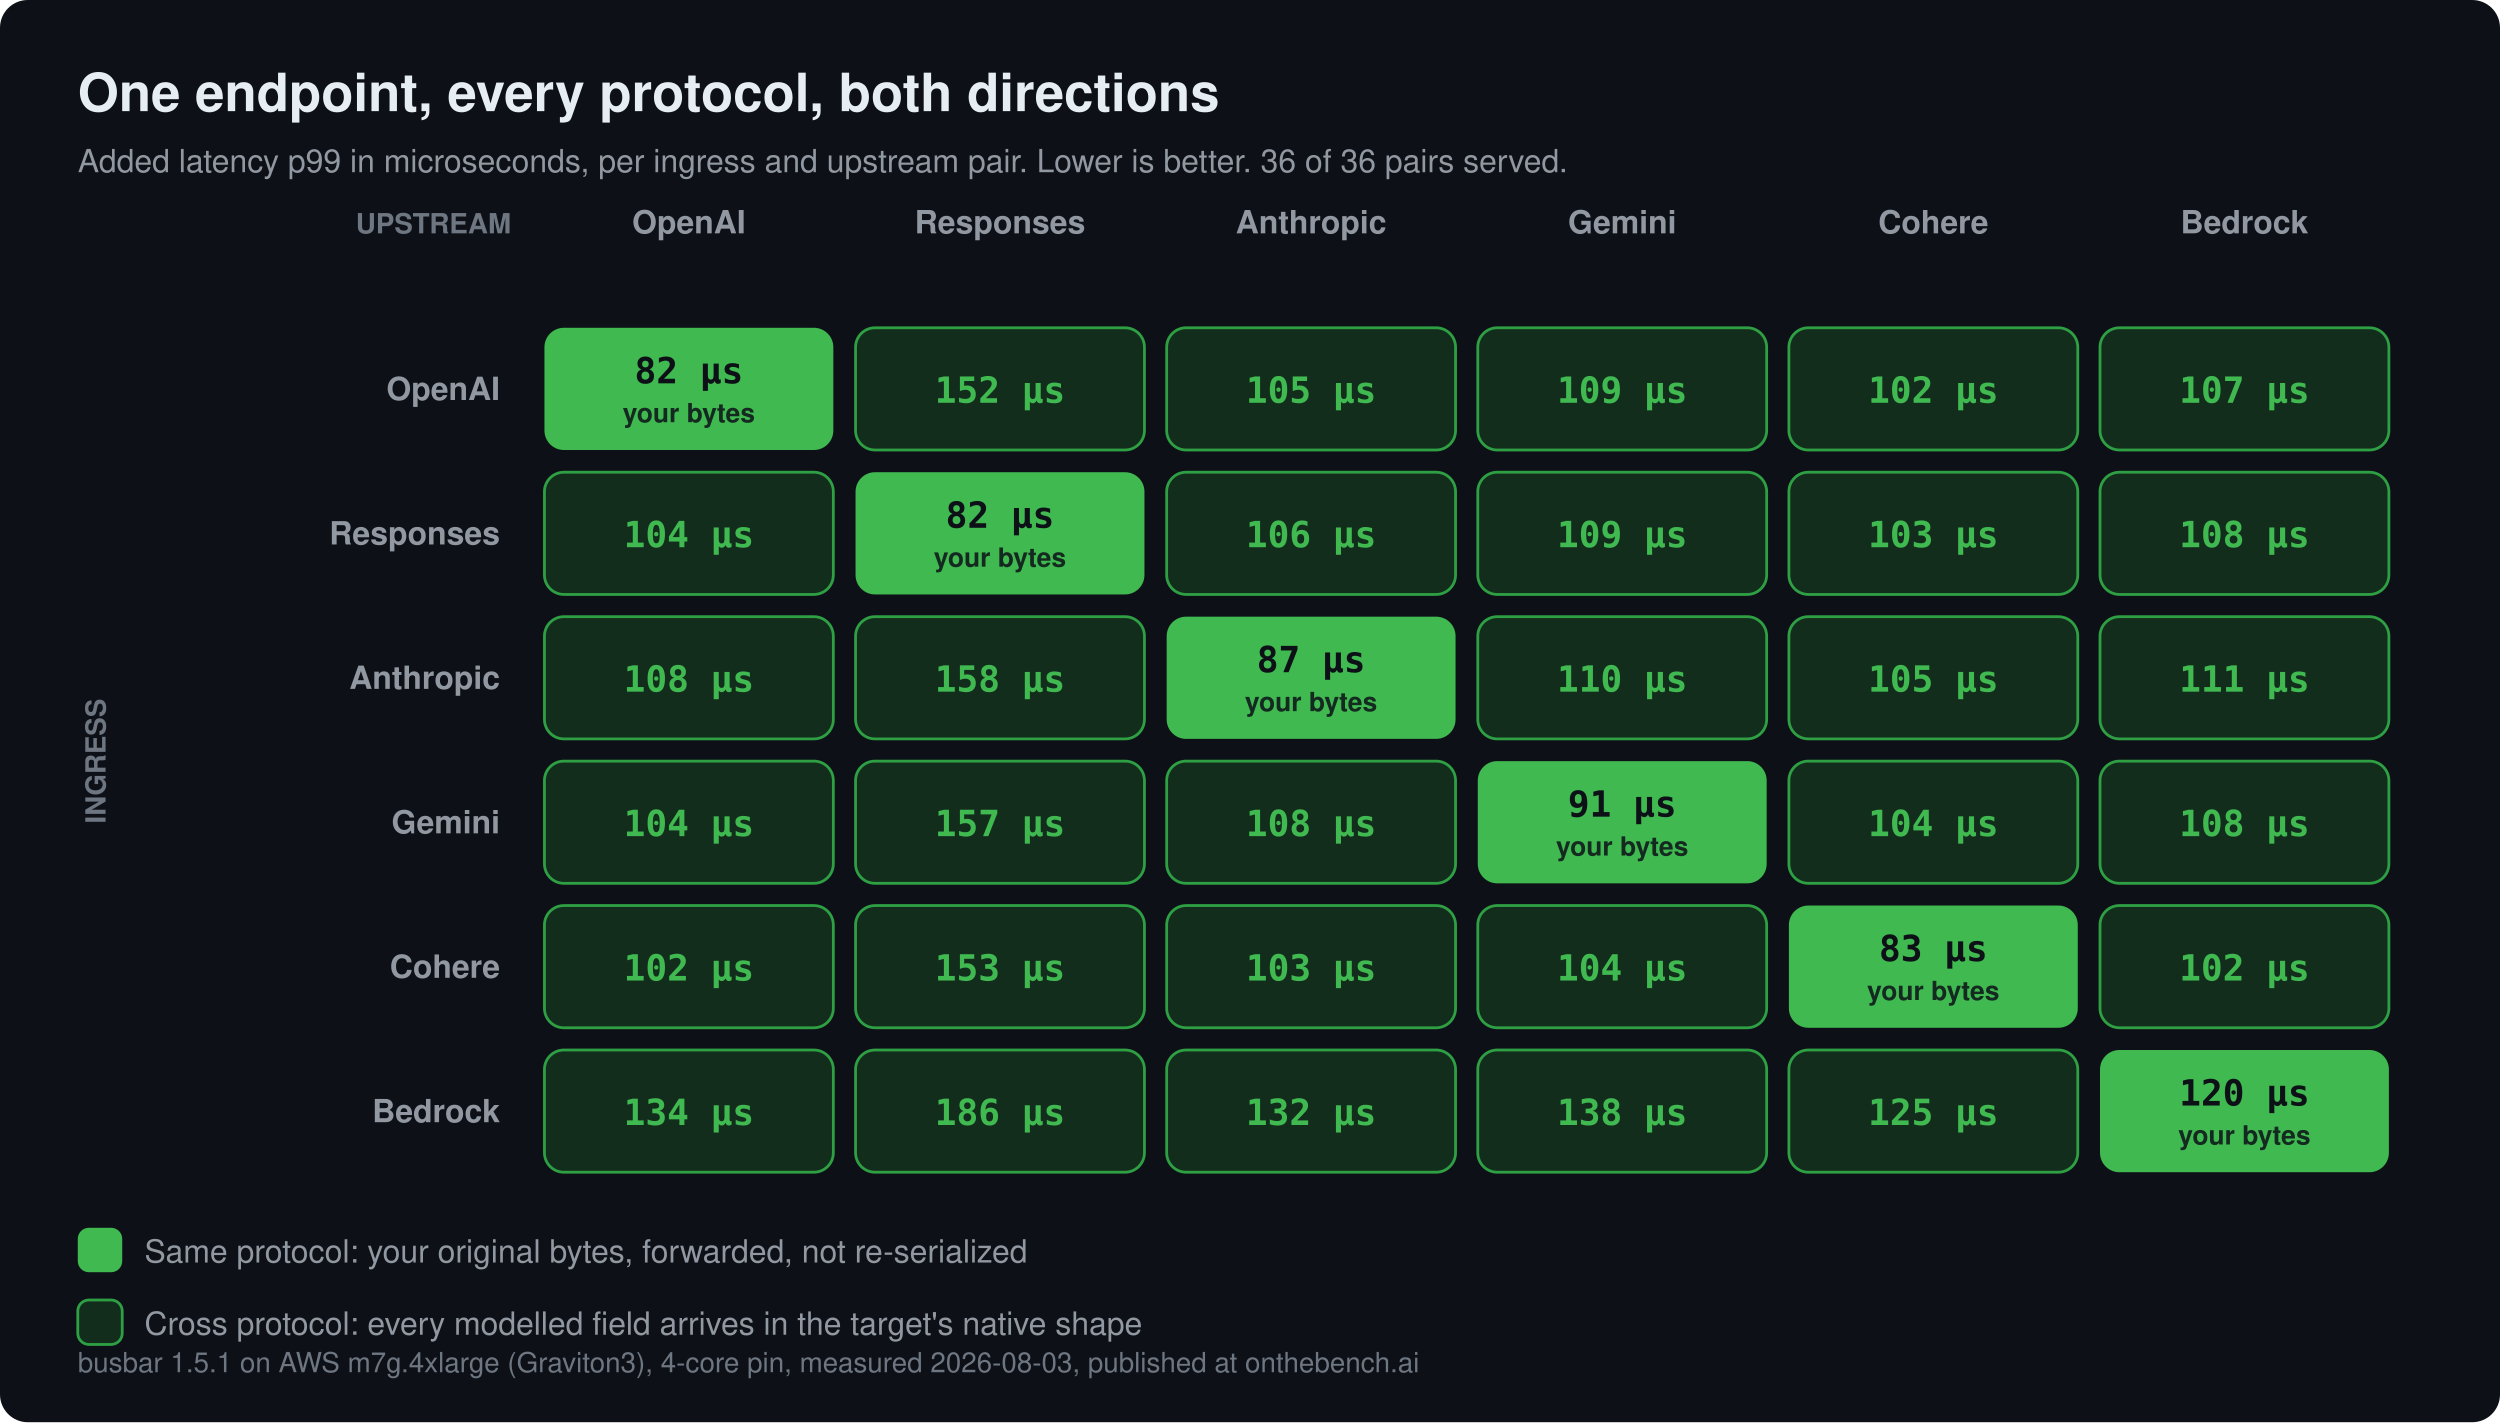
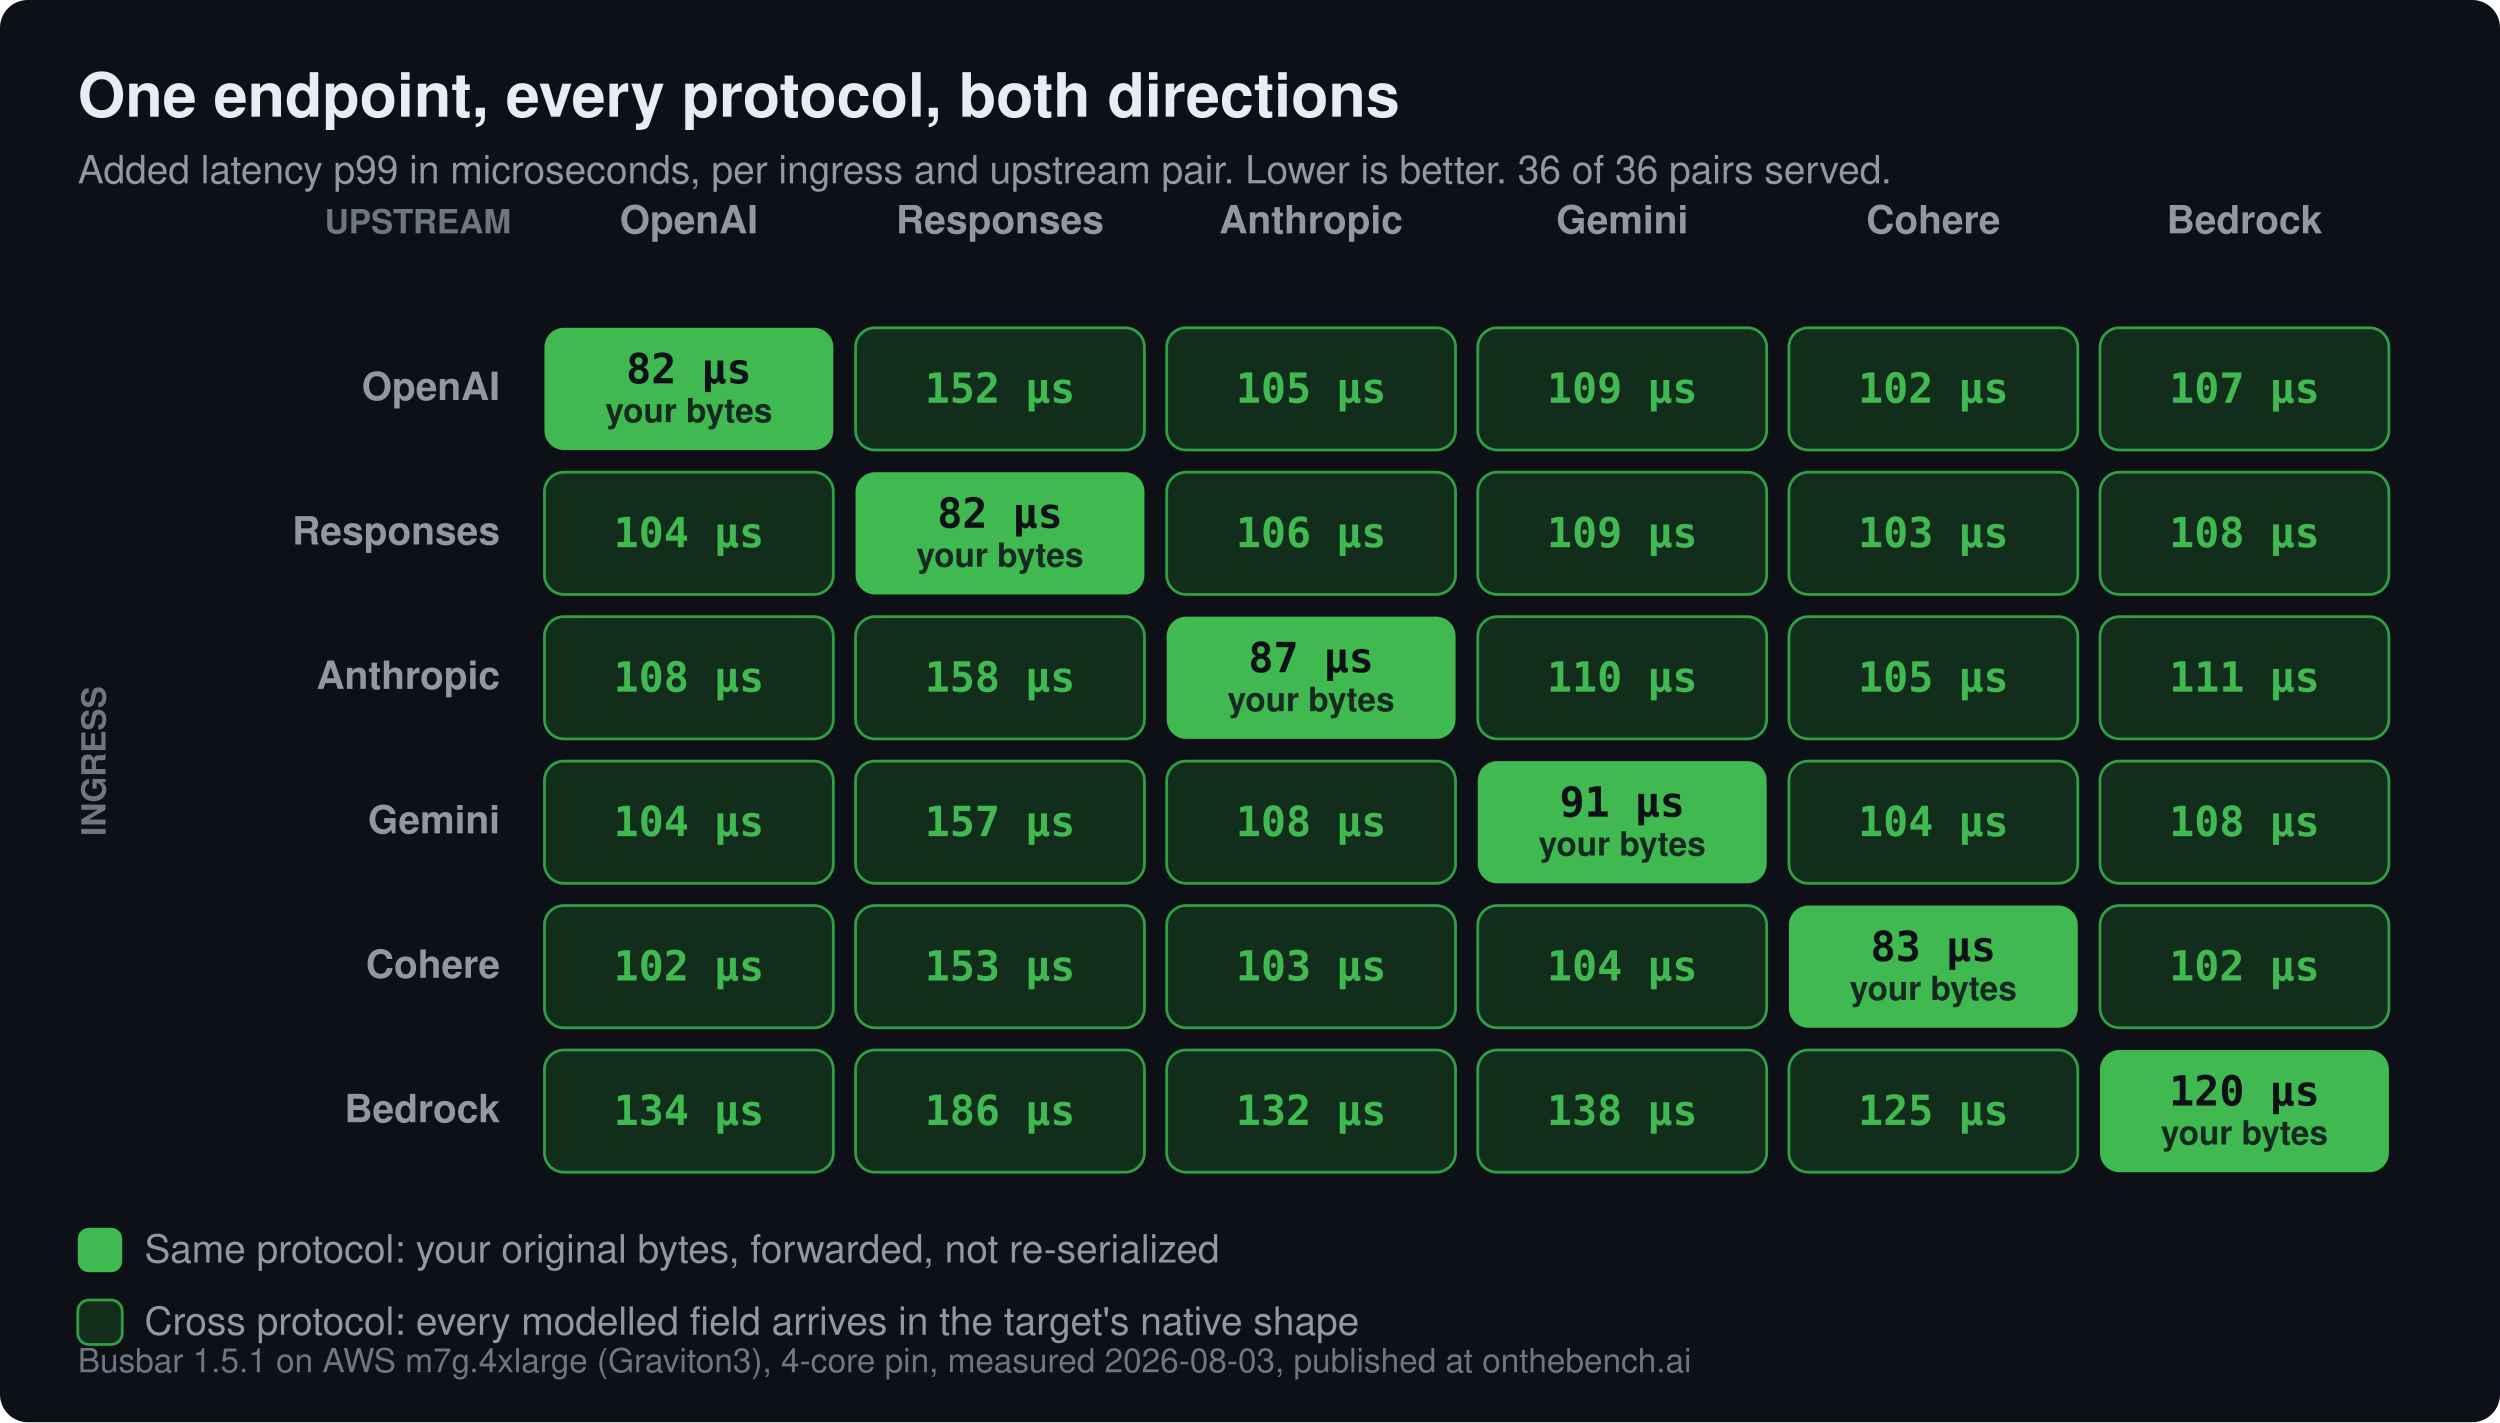
<svg xmlns="http://www.w3.org/2000/svg" width="900" height="512" viewBox="0 0 900 512" role="img" aria-label="One endpoint, every protocol, both directions">
  <rect width="900" height="512" rx="10" fill="#0d1117" />
-   <text x="28.0" y="40.0" font-family="ui-sans-serif,-apple-system,BlinkMacSystemFont,'Segoe UI',Helvetica,Arial,sans-serif" font-size="19" font-weight="650" fill="#e6edf3" text-anchor="start">One endpoint, every protocol, both directions</text>
-   <text x="28.0" y="62.0" font-family="ui-sans-serif,-apple-system,BlinkMacSystemFont,'Segoe UI',Helvetica,Arial,sans-serif" font-size="11.5" font-weight="400" fill="#9198a1" text-anchor="start">Added latency p99 in microseconds, per ingress and upstream pair. Lower is better. 36 of 36 pairs served.</text>
-   <text x="184.0" y="84.0" font-family="ui-sans-serif,-apple-system,BlinkMacSystemFont,'Segoe UI',Helvetica,Arial,sans-serif" font-size="10" font-weight="700" fill="#6e7681" text-anchor="end">UPSTREAM</text>
-   <text x="248.0" y="84.0" font-family="ui-sans-serif,-apple-system,BlinkMacSystemFont,'Segoe UI',Helvetica,Arial,sans-serif" font-size="11.5" font-weight="600" fill="#9198a1" text-anchor="middle">OpenAI</text>
-   <text x="360.0" y="84.0" font-family="ui-sans-serif,-apple-system,BlinkMacSystemFont,'Segoe UI',Helvetica,Arial,sans-serif" font-size="11.5" font-weight="600" fill="#9198a1" text-anchor="middle">Responses</text>
-   <text x="472.0" y="84.0" font-family="ui-sans-serif,-apple-system,BlinkMacSystemFont,'Segoe UI',Helvetica,Arial,sans-serif" font-size="11.5" font-weight="600" fill="#9198a1" text-anchor="middle">Anthropic</text>
-   <text x="584.0" y="84.0" font-family="ui-sans-serif,-apple-system,BlinkMacSystemFont,'Segoe UI',Helvetica,Arial,sans-serif" font-size="11.5" font-weight="600" fill="#9198a1" text-anchor="middle">Gemini</text>
-   <text x="696.0" y="84.0" font-family="ui-sans-serif,-apple-system,BlinkMacSystemFont,'Segoe UI',Helvetica,Arial,sans-serif" font-size="11.5" font-weight="600" fill="#9198a1" text-anchor="middle">Cohere</text>
-   <text x="808.0" y="84.0" font-family="ui-sans-serif,-apple-system,BlinkMacSystemFont,'Segoe UI',Helvetica,Arial,sans-serif" font-size="11.5" font-weight="600" fill="#9198a1" text-anchor="middle">Bedrock</text>
+   <text x="28.0" y="42.0" font-family="ui-sans-serif,-apple-system,BlinkMacSystemFont,'Segoe UI',Helvetica,Arial,sans-serif" font-size="22" font-weight="650" fill="#e6edf3" text-anchor="start">One endpoint, every protocol, both directions</text>
+   <text x="28.0" y="66.0" font-family="ui-sans-serif,-apple-system,BlinkMacSystemFont,'Segoe UI',Helvetica,Arial,sans-serif" font-size="14" font-weight="400" fill="#9198a1" text-anchor="start">Added latency p99 in microseconds, per ingress and upstream pair. Lower is better. 36 of 36 pairs served.</text>
+   <text x="184.0" y="84.0" font-family="ui-sans-serif,-apple-system,BlinkMacSystemFont,'Segoe UI',Helvetica,Arial,sans-serif" font-size="12" font-weight="700" fill="#6e7681" text-anchor="end">UPSTREAM</text>
+   <text x="248.0" y="84.0" font-family="ui-sans-serif,-apple-system,BlinkMacSystemFont,'Segoe UI',Helvetica,Arial,sans-serif" font-size="14" font-weight="600" fill="#9198a1" text-anchor="middle">OpenAI</text>
+   <text x="360.0" y="84.0" font-family="ui-sans-serif,-apple-system,BlinkMacSystemFont,'Segoe UI',Helvetica,Arial,sans-serif" font-size="14" font-weight="600" fill="#9198a1" text-anchor="middle">Responses</text>
+   <text x="472.0" y="84.0" font-family="ui-sans-serif,-apple-system,BlinkMacSystemFont,'Segoe UI',Helvetica,Arial,sans-serif" font-size="14" font-weight="600" fill="#9198a1" text-anchor="middle">Anthropic</text>
+   <text x="584.0" y="84.0" font-family="ui-sans-serif,-apple-system,BlinkMacSystemFont,'Segoe UI',Helvetica,Arial,sans-serif" font-size="14" font-weight="600" fill="#9198a1" text-anchor="middle">Gemini</text>
+   <text x="696.0" y="84.0" font-family="ui-sans-serif,-apple-system,BlinkMacSystemFont,'Segoe UI',Helvetica,Arial,sans-serif" font-size="14" font-weight="600" fill="#9198a1" text-anchor="middle">Cohere</text>
+   <text x="808.0" y="84.0" font-family="ui-sans-serif,-apple-system,BlinkMacSystemFont,'Segoe UI',Helvetica,Arial,sans-serif" font-size="14" font-weight="600" fill="#9198a1" text-anchor="middle">Bedrock</text>
  <g transform="translate(38,274) rotate(-90)">
-     <text x="0.0" y="0.0" font-family="ui-sans-serif,-apple-system,BlinkMacSystemFont,'Segoe UI',Helvetica,Arial,sans-serif" font-size="10" font-weight="700" fill="#6e7681" text-anchor="middle">INGRESS</text>
+     <text x="0.0" y="0.0" font-family="ui-sans-serif,-apple-system,BlinkMacSystemFont,'Segoe UI',Helvetica,Arial,sans-serif" font-size="12" font-weight="700" fill="#6e7681" text-anchor="middle">INGRESS</text>
  </g>
-   <text x="180.0" y="144.0" font-family="ui-sans-serif,-apple-system,BlinkMacSystemFont,'Segoe UI',Helvetica,Arial,sans-serif" font-size="11.5" font-weight="600" fill="#9198a1" text-anchor="end">OpenAI</text>
+   <text x="180.0" y="144.0" font-family="ui-sans-serif,-apple-system,BlinkMacSystemFont,'Segoe UI',Helvetica,Arial,sans-serif" font-size="14" font-weight="600" fill="#9198a1" text-anchor="end">OpenAI</text>
  <rect x="196.0" y="118.0" width="104.0" height="44.0" rx="7" fill="#3fb950" />
-   <text x="248.0" y="138.0" font-family="ui-monospace,SFMono-Regular,'SF Mono',Menlo,Consolas,monospace" font-size="13" font-weight="700" fill="#0d1117" text-anchor="middle">82 µs</text>
-   <text x="248.0" y="152.0" font-family="ui-sans-serif,-apple-system,BlinkMacSystemFont,'Segoe UI',Helvetica,Arial,sans-serif" font-size="9.5" font-weight="600" fill="#0d1117" text-anchor="middle" opacity="0.85">your bytes</text>
+   <text x="248.0" y="138.0" font-family="ui-monospace,SFMono-Regular,'SF Mono',Menlo,Consolas,monospace" font-size="15" font-weight="700" fill="#0d1117" text-anchor="middle">82 µs</text>
+   <text x="248.0" y="152.0" font-family="ui-sans-serif,-apple-system,BlinkMacSystemFont,'Segoe UI',Helvetica,Arial,sans-serif" font-size="12" font-weight="600" fill="#0d1117" text-anchor="middle" opacity="0.85">your bytes</text>
  <rect x="308.0" y="118.0" width="104.0" height="44.0" rx="7" fill="#132d1d" stroke="#2ea043" stroke-width="1" />
-   <text x="360.0" y="145.0" font-family="ui-monospace,SFMono-Regular,'SF Mono',Menlo,Consolas,monospace" font-size="13" font-weight="600" fill="#3fb950" text-anchor="middle">152 µs</text>
+   <text x="360.0" y="145.0" font-family="ui-monospace,SFMono-Regular,'SF Mono',Menlo,Consolas,monospace" font-size="15" font-weight="600" fill="#3fb950" text-anchor="middle">152 µs</text>
  <rect x="420.0" y="118.0" width="104.0" height="44.0" rx="7" fill="#132d1d" stroke="#2ea043" stroke-width="1" />
-   <text x="472.0" y="145.0" font-family="ui-monospace,SFMono-Regular,'SF Mono',Menlo,Consolas,monospace" font-size="13" font-weight="600" fill="#3fb950" text-anchor="middle">105 µs</text>
+   <text x="472.0" y="145.0" font-family="ui-monospace,SFMono-Regular,'SF Mono',Menlo,Consolas,monospace" font-size="15" font-weight="600" fill="#3fb950" text-anchor="middle">105 µs</text>
  <rect x="532.0" y="118.0" width="104.0" height="44.0" rx="7" fill="#132d1d" stroke="#2ea043" stroke-width="1" />
-   <text x="584.0" y="145.0" font-family="ui-monospace,SFMono-Regular,'SF Mono',Menlo,Consolas,monospace" font-size="13" font-weight="600" fill="#3fb950" text-anchor="middle">109 µs</text>
+   <text x="584.0" y="145.0" font-family="ui-monospace,SFMono-Regular,'SF Mono',Menlo,Consolas,monospace" font-size="15" font-weight="600" fill="#3fb950" text-anchor="middle">109 µs</text>
  <rect x="644.0" y="118.0" width="104.0" height="44.0" rx="7" fill="#132d1d" stroke="#2ea043" stroke-width="1" />
-   <text x="696.0" y="145.0" font-family="ui-monospace,SFMono-Regular,'SF Mono',Menlo,Consolas,monospace" font-size="13" font-weight="600" fill="#3fb950" text-anchor="middle">102 µs</text>
+   <text x="696.0" y="145.0" font-family="ui-monospace,SFMono-Regular,'SF Mono',Menlo,Consolas,monospace" font-size="15" font-weight="600" fill="#3fb950" text-anchor="middle">102 µs</text>
  <rect x="756.0" y="118.0" width="104.0" height="44.0" rx="7" fill="#132d1d" stroke="#2ea043" stroke-width="1" />
-   <text x="808.0" y="145.0" font-family="ui-monospace,SFMono-Regular,'SF Mono',Menlo,Consolas,monospace" font-size="13" font-weight="600" fill="#3fb950" text-anchor="middle">107 µs</text>
-   <text x="180.0" y="196.0" font-family="ui-sans-serif,-apple-system,BlinkMacSystemFont,'Segoe UI',Helvetica,Arial,sans-serif" font-size="11.5" font-weight="600" fill="#9198a1" text-anchor="end">Responses</text>
+   <text x="808.0" y="145.0" font-family="ui-monospace,SFMono-Regular,'SF Mono',Menlo,Consolas,monospace" font-size="15" font-weight="600" fill="#3fb950" text-anchor="middle">107 µs</text>
+   <text x="180.0" y="196.0" font-family="ui-sans-serif,-apple-system,BlinkMacSystemFont,'Segoe UI',Helvetica,Arial,sans-serif" font-size="14" font-weight="600" fill="#9198a1" text-anchor="end">Responses</text>
  <rect x="196.0" y="170.0" width="104.0" height="44.0" rx="7" fill="#132d1d" stroke="#2ea043" stroke-width="1" />
-   <text x="248.0" y="197.0" font-family="ui-monospace,SFMono-Regular,'SF Mono',Menlo,Consolas,monospace" font-size="13" font-weight="600" fill="#3fb950" text-anchor="middle">104 µs</text>
+   <text x="248.0" y="197.0" font-family="ui-monospace,SFMono-Regular,'SF Mono',Menlo,Consolas,monospace" font-size="15" font-weight="600" fill="#3fb950" text-anchor="middle">104 µs</text>
  <rect x="308.0" y="170.0" width="104.0" height="44.0" rx="7" fill="#3fb950" />
-   <text x="360.0" y="190.0" font-family="ui-monospace,SFMono-Regular,'SF Mono',Menlo,Consolas,monospace" font-size="13" font-weight="700" fill="#0d1117" text-anchor="middle">82 µs</text>
-   <text x="360.0" y="204.0" font-family="ui-sans-serif,-apple-system,BlinkMacSystemFont,'Segoe UI',Helvetica,Arial,sans-serif" font-size="9.5" font-weight="600" fill="#0d1117" text-anchor="middle" opacity="0.85">your bytes</text>
+   <text x="360.0" y="190.0" font-family="ui-monospace,SFMono-Regular,'SF Mono',Menlo,Consolas,monospace" font-size="15" font-weight="700" fill="#0d1117" text-anchor="middle">82 µs</text>
+   <text x="360.0" y="204.0" font-family="ui-sans-serif,-apple-system,BlinkMacSystemFont,'Segoe UI',Helvetica,Arial,sans-serif" font-size="12" font-weight="600" fill="#0d1117" text-anchor="middle" opacity="0.85">your bytes</text>
  <rect x="420.0" y="170.0" width="104.0" height="44.0" rx="7" fill="#132d1d" stroke="#2ea043" stroke-width="1" />
-   <text x="472.0" y="197.0" font-family="ui-monospace,SFMono-Regular,'SF Mono',Menlo,Consolas,monospace" font-size="13" font-weight="600" fill="#3fb950" text-anchor="middle">106 µs</text>
+   <text x="472.0" y="197.0" font-family="ui-monospace,SFMono-Regular,'SF Mono',Menlo,Consolas,monospace" font-size="15" font-weight="600" fill="#3fb950" text-anchor="middle">106 µs</text>
  <rect x="532.0" y="170.0" width="104.0" height="44.0" rx="7" fill="#132d1d" stroke="#2ea043" stroke-width="1" />
-   <text x="584.0" y="197.0" font-family="ui-monospace,SFMono-Regular,'SF Mono',Menlo,Consolas,monospace" font-size="13" font-weight="600" fill="#3fb950" text-anchor="middle">109 µs</text>
+   <text x="584.0" y="197.0" font-family="ui-monospace,SFMono-Regular,'SF Mono',Menlo,Consolas,monospace" font-size="15" font-weight="600" fill="#3fb950" text-anchor="middle">109 µs</text>
  <rect x="644.0" y="170.0" width="104.0" height="44.0" rx="7" fill="#132d1d" stroke="#2ea043" stroke-width="1" />
-   <text x="696.0" y="197.0" font-family="ui-monospace,SFMono-Regular,'SF Mono',Menlo,Consolas,monospace" font-size="13" font-weight="600" fill="#3fb950" text-anchor="middle">103 µs</text>
+   <text x="696.0" y="197.0" font-family="ui-monospace,SFMono-Regular,'SF Mono',Menlo,Consolas,monospace" font-size="15" font-weight="600" fill="#3fb950" text-anchor="middle">103 µs</text>
  <rect x="756.0" y="170.0" width="104.0" height="44.0" rx="7" fill="#132d1d" stroke="#2ea043" stroke-width="1" />
-   <text x="808.0" y="197.0" font-family="ui-monospace,SFMono-Regular,'SF Mono',Menlo,Consolas,monospace" font-size="13" font-weight="600" fill="#3fb950" text-anchor="middle">108 µs</text>
-   <text x="180.0" y="248.0" font-family="ui-sans-serif,-apple-system,BlinkMacSystemFont,'Segoe UI',Helvetica,Arial,sans-serif" font-size="11.5" font-weight="600" fill="#9198a1" text-anchor="end">Anthropic</text>
+   <text x="808.0" y="197.0" font-family="ui-monospace,SFMono-Regular,'SF Mono',Menlo,Consolas,monospace" font-size="15" font-weight="600" fill="#3fb950" text-anchor="middle">108 µs</text>
+   <text x="180.0" y="248.0" font-family="ui-sans-serif,-apple-system,BlinkMacSystemFont,'Segoe UI',Helvetica,Arial,sans-serif" font-size="14" font-weight="600" fill="#9198a1" text-anchor="end">Anthropic</text>
  <rect x="196.0" y="222.0" width="104.0" height="44.0" rx="7" fill="#132d1d" stroke="#2ea043" stroke-width="1" />
-   <text x="248.0" y="249.0" font-family="ui-monospace,SFMono-Regular,'SF Mono',Menlo,Consolas,monospace" font-size="13" font-weight="600" fill="#3fb950" text-anchor="middle">108 µs</text>
+   <text x="248.0" y="249.0" font-family="ui-monospace,SFMono-Regular,'SF Mono',Menlo,Consolas,monospace" font-size="15" font-weight="600" fill="#3fb950" text-anchor="middle">108 µs</text>
  <rect x="308.0" y="222.0" width="104.0" height="44.0" rx="7" fill="#132d1d" stroke="#2ea043" stroke-width="1" />
-   <text x="360.0" y="249.0" font-family="ui-monospace,SFMono-Regular,'SF Mono',Menlo,Consolas,monospace" font-size="13" font-weight="600" fill="#3fb950" text-anchor="middle">158 µs</text>
+   <text x="360.0" y="249.0" font-family="ui-monospace,SFMono-Regular,'SF Mono',Menlo,Consolas,monospace" font-size="15" font-weight="600" fill="#3fb950" text-anchor="middle">158 µs</text>
  <rect x="420.0" y="222.0" width="104.0" height="44.0" rx="7" fill="#3fb950" />
-   <text x="472.0" y="242.0" font-family="ui-monospace,SFMono-Regular,'SF Mono',Menlo,Consolas,monospace" font-size="13" font-weight="700" fill="#0d1117" text-anchor="middle">87 µs</text>
-   <text x="472.0" y="256.0" font-family="ui-sans-serif,-apple-system,BlinkMacSystemFont,'Segoe UI',Helvetica,Arial,sans-serif" font-size="9.5" font-weight="600" fill="#0d1117" text-anchor="middle" opacity="0.85">your bytes</text>
+   <text x="472.0" y="242.0" font-family="ui-monospace,SFMono-Regular,'SF Mono',Menlo,Consolas,monospace" font-size="15" font-weight="700" fill="#0d1117" text-anchor="middle">87 µs</text>
+   <text x="472.0" y="256.0" font-family="ui-sans-serif,-apple-system,BlinkMacSystemFont,'Segoe UI',Helvetica,Arial,sans-serif" font-size="12" font-weight="600" fill="#0d1117" text-anchor="middle" opacity="0.85">your bytes</text>
  <rect x="532.0" y="222.0" width="104.0" height="44.0" rx="7" fill="#132d1d" stroke="#2ea043" stroke-width="1" />
-   <text x="584.0" y="249.0" font-family="ui-monospace,SFMono-Regular,'SF Mono',Menlo,Consolas,monospace" font-size="13" font-weight="600" fill="#3fb950" text-anchor="middle">110 µs</text>
+   <text x="584.0" y="249.0" font-family="ui-monospace,SFMono-Regular,'SF Mono',Menlo,Consolas,monospace" font-size="15" font-weight="600" fill="#3fb950" text-anchor="middle">110 µs</text>
  <rect x="644.0" y="222.0" width="104.0" height="44.0" rx="7" fill="#132d1d" stroke="#2ea043" stroke-width="1" />
-   <text x="696.0" y="249.0" font-family="ui-monospace,SFMono-Regular,'SF Mono',Menlo,Consolas,monospace" font-size="13" font-weight="600" fill="#3fb950" text-anchor="middle">105 µs</text>
+   <text x="696.0" y="249.0" font-family="ui-monospace,SFMono-Regular,'SF Mono',Menlo,Consolas,monospace" font-size="15" font-weight="600" fill="#3fb950" text-anchor="middle">105 µs</text>
  <rect x="756.0" y="222.0" width="104.0" height="44.0" rx="7" fill="#132d1d" stroke="#2ea043" stroke-width="1" />
-   <text x="808.0" y="249.0" font-family="ui-monospace,SFMono-Regular,'SF Mono',Menlo,Consolas,monospace" font-size="13" font-weight="600" fill="#3fb950" text-anchor="middle">111 µs</text>
-   <text x="180.0" y="300.0" font-family="ui-sans-serif,-apple-system,BlinkMacSystemFont,'Segoe UI',Helvetica,Arial,sans-serif" font-size="11.5" font-weight="600" fill="#9198a1" text-anchor="end">Gemini</text>
+   <text x="808.0" y="249.0" font-family="ui-monospace,SFMono-Regular,'SF Mono',Menlo,Consolas,monospace" font-size="15" font-weight="600" fill="#3fb950" text-anchor="middle">111 µs</text>
+   <text x="180.0" y="300.0" font-family="ui-sans-serif,-apple-system,BlinkMacSystemFont,'Segoe UI',Helvetica,Arial,sans-serif" font-size="14" font-weight="600" fill="#9198a1" text-anchor="end">Gemini</text>
  <rect x="196.0" y="274.0" width="104.0" height="44.0" rx="7" fill="#132d1d" stroke="#2ea043" stroke-width="1" />
-   <text x="248.0" y="301.0" font-family="ui-monospace,SFMono-Regular,'SF Mono',Menlo,Consolas,monospace" font-size="13" font-weight="600" fill="#3fb950" text-anchor="middle">104 µs</text>
+   <text x="248.0" y="301.0" font-family="ui-monospace,SFMono-Regular,'SF Mono',Menlo,Consolas,monospace" font-size="15" font-weight="600" fill="#3fb950" text-anchor="middle">104 µs</text>
  <rect x="308.0" y="274.0" width="104.0" height="44.0" rx="7" fill="#132d1d" stroke="#2ea043" stroke-width="1" />
-   <text x="360.0" y="301.0" font-family="ui-monospace,SFMono-Regular,'SF Mono',Menlo,Consolas,monospace" font-size="13" font-weight="600" fill="#3fb950" text-anchor="middle">157 µs</text>
+   <text x="360.0" y="301.0" font-family="ui-monospace,SFMono-Regular,'SF Mono',Menlo,Consolas,monospace" font-size="15" font-weight="600" fill="#3fb950" text-anchor="middle">157 µs</text>
  <rect x="420.0" y="274.0" width="104.0" height="44.0" rx="7" fill="#132d1d" stroke="#2ea043" stroke-width="1" />
-   <text x="472.0" y="301.0" font-family="ui-monospace,SFMono-Regular,'SF Mono',Menlo,Consolas,monospace" font-size="13" font-weight="600" fill="#3fb950" text-anchor="middle">108 µs</text>
+   <text x="472.0" y="301.0" font-family="ui-monospace,SFMono-Regular,'SF Mono',Menlo,Consolas,monospace" font-size="15" font-weight="600" fill="#3fb950" text-anchor="middle">108 µs</text>
  <rect x="532.0" y="274.0" width="104.0" height="44.0" rx="7" fill="#3fb950" />
-   <text x="584.0" y="294.0" font-family="ui-monospace,SFMono-Regular,'SF Mono',Menlo,Consolas,monospace" font-size="13" font-weight="700" fill="#0d1117" text-anchor="middle">91 µs</text>
-   <text x="584.0" y="308.0" font-family="ui-sans-serif,-apple-system,BlinkMacSystemFont,'Segoe UI',Helvetica,Arial,sans-serif" font-size="9.5" font-weight="600" fill="#0d1117" text-anchor="middle" opacity="0.85">your bytes</text>
+   <text x="584.0" y="294.0" font-family="ui-monospace,SFMono-Regular,'SF Mono',Menlo,Consolas,monospace" font-size="15" font-weight="700" fill="#0d1117" text-anchor="middle">91 µs</text>
+   <text x="584.0" y="308.0" font-family="ui-sans-serif,-apple-system,BlinkMacSystemFont,'Segoe UI',Helvetica,Arial,sans-serif" font-size="12" font-weight="600" fill="#0d1117" text-anchor="middle" opacity="0.85">your bytes</text>
  <rect x="644.0" y="274.0" width="104.0" height="44.0" rx="7" fill="#132d1d" stroke="#2ea043" stroke-width="1" />
-   <text x="696.0" y="301.0" font-family="ui-monospace,SFMono-Regular,'SF Mono',Menlo,Consolas,monospace" font-size="13" font-weight="600" fill="#3fb950" text-anchor="middle">104 µs</text>
+   <text x="696.0" y="301.0" font-family="ui-monospace,SFMono-Regular,'SF Mono',Menlo,Consolas,monospace" font-size="15" font-weight="600" fill="#3fb950" text-anchor="middle">104 µs</text>
  <rect x="756.0" y="274.0" width="104.0" height="44.0" rx="7" fill="#132d1d" stroke="#2ea043" stroke-width="1" />
-   <text x="808.0" y="301.0" font-family="ui-monospace,SFMono-Regular,'SF Mono',Menlo,Consolas,monospace" font-size="13" font-weight="600" fill="#3fb950" text-anchor="middle">108 µs</text>
-   <text x="180.0" y="352.0" font-family="ui-sans-serif,-apple-system,BlinkMacSystemFont,'Segoe UI',Helvetica,Arial,sans-serif" font-size="11.5" font-weight="600" fill="#9198a1" text-anchor="end">Cohere</text>
+   <text x="808.0" y="301.0" font-family="ui-monospace,SFMono-Regular,'SF Mono',Menlo,Consolas,monospace" font-size="15" font-weight="600" fill="#3fb950" text-anchor="middle">108 µs</text>
+   <text x="180.0" y="352.0" font-family="ui-sans-serif,-apple-system,BlinkMacSystemFont,'Segoe UI',Helvetica,Arial,sans-serif" font-size="14" font-weight="600" fill="#9198a1" text-anchor="end">Cohere</text>
  <rect x="196.0" y="326.0" width="104.0" height="44.0" rx="7" fill="#132d1d" stroke="#2ea043" stroke-width="1" />
-   <text x="248.0" y="353.0" font-family="ui-monospace,SFMono-Regular,'SF Mono',Menlo,Consolas,monospace" font-size="13" font-weight="600" fill="#3fb950" text-anchor="middle">102 µs</text>
+   <text x="248.0" y="353.0" font-family="ui-monospace,SFMono-Regular,'SF Mono',Menlo,Consolas,monospace" font-size="15" font-weight="600" fill="#3fb950" text-anchor="middle">102 µs</text>
  <rect x="308.0" y="326.0" width="104.0" height="44.0" rx="7" fill="#132d1d" stroke="#2ea043" stroke-width="1" />
-   <text x="360.0" y="353.0" font-family="ui-monospace,SFMono-Regular,'SF Mono',Menlo,Consolas,monospace" font-size="13" font-weight="600" fill="#3fb950" text-anchor="middle">153 µs</text>
+   <text x="360.0" y="353.0" font-family="ui-monospace,SFMono-Regular,'SF Mono',Menlo,Consolas,monospace" font-size="15" font-weight="600" fill="#3fb950" text-anchor="middle">153 µs</text>
  <rect x="420.0" y="326.0" width="104.0" height="44.0" rx="7" fill="#132d1d" stroke="#2ea043" stroke-width="1" />
-   <text x="472.0" y="353.0" font-family="ui-monospace,SFMono-Regular,'SF Mono',Menlo,Consolas,monospace" font-size="13" font-weight="600" fill="#3fb950" text-anchor="middle">103 µs</text>
+   <text x="472.0" y="353.0" font-family="ui-monospace,SFMono-Regular,'SF Mono',Menlo,Consolas,monospace" font-size="15" font-weight="600" fill="#3fb950" text-anchor="middle">103 µs</text>
  <rect x="532.0" y="326.0" width="104.0" height="44.0" rx="7" fill="#132d1d" stroke="#2ea043" stroke-width="1" />
-   <text x="584.0" y="353.0" font-family="ui-monospace,SFMono-Regular,'SF Mono',Menlo,Consolas,monospace" font-size="13" font-weight="600" fill="#3fb950" text-anchor="middle">104 µs</text>
+   <text x="584.0" y="353.0" font-family="ui-monospace,SFMono-Regular,'SF Mono',Menlo,Consolas,monospace" font-size="15" font-weight="600" fill="#3fb950" text-anchor="middle">104 µs</text>
  <rect x="644.0" y="326.0" width="104.0" height="44.0" rx="7" fill="#3fb950" />
-   <text x="696.0" y="346.0" font-family="ui-monospace,SFMono-Regular,'SF Mono',Menlo,Consolas,monospace" font-size="13" font-weight="700" fill="#0d1117" text-anchor="middle">83 µs</text>
-   <text x="696.0" y="360.0" font-family="ui-sans-serif,-apple-system,BlinkMacSystemFont,'Segoe UI',Helvetica,Arial,sans-serif" font-size="9.5" font-weight="600" fill="#0d1117" text-anchor="middle" opacity="0.85">your bytes</text>
+   <text x="696.0" y="346.0" font-family="ui-monospace,SFMono-Regular,'SF Mono',Menlo,Consolas,monospace" font-size="15" font-weight="700" fill="#0d1117" text-anchor="middle">83 µs</text>
+   <text x="696.0" y="360.0" font-family="ui-sans-serif,-apple-system,BlinkMacSystemFont,'Segoe UI',Helvetica,Arial,sans-serif" font-size="12" font-weight="600" fill="#0d1117" text-anchor="middle" opacity="0.85">your bytes</text>
  <rect x="756.0" y="326.0" width="104.0" height="44.0" rx="7" fill="#132d1d" stroke="#2ea043" stroke-width="1" />
-   <text x="808.0" y="353.0" font-family="ui-monospace,SFMono-Regular,'SF Mono',Menlo,Consolas,monospace" font-size="13" font-weight="600" fill="#3fb950" text-anchor="middle">102 µs</text>
-   <text x="180.0" y="404.0" font-family="ui-sans-serif,-apple-system,BlinkMacSystemFont,'Segoe UI',Helvetica,Arial,sans-serif" font-size="11.5" font-weight="600" fill="#9198a1" text-anchor="end">Bedrock</text>
+   <text x="808.0" y="353.0" font-family="ui-monospace,SFMono-Regular,'SF Mono',Menlo,Consolas,monospace" font-size="15" font-weight="600" fill="#3fb950" text-anchor="middle">102 µs</text>
+   <text x="180.0" y="404.0" font-family="ui-sans-serif,-apple-system,BlinkMacSystemFont,'Segoe UI',Helvetica,Arial,sans-serif" font-size="14" font-weight="600" fill="#9198a1" text-anchor="end">Bedrock</text>
  <rect x="196.0" y="378.0" width="104.0" height="44.0" rx="7" fill="#132d1d" stroke="#2ea043" stroke-width="1" />
-   <text x="248.0" y="405.0" font-family="ui-monospace,SFMono-Regular,'SF Mono',Menlo,Consolas,monospace" font-size="13" font-weight="600" fill="#3fb950" text-anchor="middle">134 µs</text>
+   <text x="248.0" y="405.0" font-family="ui-monospace,SFMono-Regular,'SF Mono',Menlo,Consolas,monospace" font-size="15" font-weight="600" fill="#3fb950" text-anchor="middle">134 µs</text>
  <rect x="308.0" y="378.0" width="104.0" height="44.0" rx="7" fill="#132d1d" stroke="#2ea043" stroke-width="1" />
-   <text x="360.0" y="405.0" font-family="ui-monospace,SFMono-Regular,'SF Mono',Menlo,Consolas,monospace" font-size="13" font-weight="600" fill="#3fb950" text-anchor="middle">186 µs</text>
+   <text x="360.0" y="405.0" font-family="ui-monospace,SFMono-Regular,'SF Mono',Menlo,Consolas,monospace" font-size="15" font-weight="600" fill="#3fb950" text-anchor="middle">186 µs</text>
  <rect x="420.0" y="378.0" width="104.0" height="44.0" rx="7" fill="#132d1d" stroke="#2ea043" stroke-width="1" />
-   <text x="472.0" y="405.0" font-family="ui-monospace,SFMono-Regular,'SF Mono',Menlo,Consolas,monospace" font-size="13" font-weight="600" fill="#3fb950" text-anchor="middle">132 µs</text>
+   <text x="472.0" y="405.0" font-family="ui-monospace,SFMono-Regular,'SF Mono',Menlo,Consolas,monospace" font-size="15" font-weight="600" fill="#3fb950" text-anchor="middle">132 µs</text>
  <rect x="532.0" y="378.0" width="104.0" height="44.0" rx="7" fill="#132d1d" stroke="#2ea043" stroke-width="1" />
-   <text x="584.0" y="405.0" font-family="ui-monospace,SFMono-Regular,'SF Mono',Menlo,Consolas,monospace" font-size="13" font-weight="600" fill="#3fb950" text-anchor="middle">138 µs</text>
+   <text x="584.0" y="405.0" font-family="ui-monospace,SFMono-Regular,'SF Mono',Menlo,Consolas,monospace" font-size="15" font-weight="600" fill="#3fb950" text-anchor="middle">138 µs</text>
  <rect x="644.0" y="378.0" width="104.0" height="44.0" rx="7" fill="#132d1d" stroke="#2ea043" stroke-width="1" />
-   <text x="696.0" y="405.0" font-family="ui-monospace,SFMono-Regular,'SF Mono',Menlo,Consolas,monospace" font-size="13" font-weight="600" fill="#3fb950" text-anchor="middle">125 µs</text>
+   <text x="696.0" y="405.0" font-family="ui-monospace,SFMono-Regular,'SF Mono',Menlo,Consolas,monospace" font-size="15" font-weight="600" fill="#3fb950" text-anchor="middle">125 µs</text>
  <rect x="756.0" y="378.0" width="104.0" height="44.0" rx="7" fill="#3fb950" />
-   <text x="808.0" y="398.0" font-family="ui-monospace,SFMono-Regular,'SF Mono',Menlo,Consolas,monospace" font-size="13" font-weight="700" fill="#0d1117" text-anchor="middle">120 µs</text>
-   <text x="808.0" y="412.0" font-family="ui-sans-serif,-apple-system,BlinkMacSystemFont,'Segoe UI',Helvetica,Arial,sans-serif" font-size="9.5" font-weight="600" fill="#0d1117" text-anchor="middle" opacity="0.85">your bytes</text>
+   <text x="808.0" y="398.0" font-family="ui-monospace,SFMono-Regular,'SF Mono',Menlo,Consolas,monospace" font-size="15" font-weight="700" fill="#0d1117" text-anchor="middle">120 µs</text>
+   <text x="808.0" y="412.0" font-family="ui-sans-serif,-apple-system,BlinkMacSystemFont,'Segoe UI',Helvetica,Arial,sans-serif" font-size="12" font-weight="600" fill="#0d1117" text-anchor="middle" opacity="0.85">your bytes</text>
  <rect x="28.0" y="442.0" width="16.0" height="16.0" rx="4" fill="#3fb950" />
-   <text x="52.0" y="454.5" font-family="ui-sans-serif,-apple-system,BlinkMacSystemFont,'Segoe UI',Helvetica,Arial,sans-serif" font-size="11.5" font-weight="400" fill="#9198a1" text-anchor="start">Same protocol: your original bytes, forwarded, not re-serialized</text>
+   <text x="52.0" y="454.5" font-family="ui-sans-serif,-apple-system,BlinkMacSystemFont,'Segoe UI',Helvetica,Arial,sans-serif" font-size="14" font-weight="400" fill="#9198a1" text-anchor="start">Same protocol: your original bytes, forwarded, not re-serialized</text>
  <rect x="28.0" y="468.0" width="16.0" height="16.0" rx="4" fill="#132d1d" stroke="#2ea043" stroke-width="1" />
-   <text x="52.0" y="480.5" font-family="ui-sans-serif,-apple-system,BlinkMacSystemFont,'Segoe UI',Helvetica,Arial,sans-serif" font-size="11.5" font-weight="400" fill="#9198a1" text-anchor="start">Cross protocol: every modelled field arrives in the target's native shape</text>
-   <text x="28.0" y="494.0" font-family="ui-sans-serif,-apple-system,BlinkMacSystemFont,'Segoe UI',Helvetica,Arial,sans-serif" font-size="10" font-weight="400" fill="#6e7681" text-anchor="start">busbar 1.5.1 on AWS m7g.4xlarge (Graviton3), 4-core pin, measured 2026-08-03, published at onthebench.ai</text>
+   <text x="52.0" y="480.5" font-family="ui-sans-serif,-apple-system,BlinkMacSystemFont,'Segoe UI',Helvetica,Arial,sans-serif" font-size="14" font-weight="400" fill="#9198a1" text-anchor="start">Cross protocol: every modelled field arrives in the target's native shape</text>
+   <text x="28.0" y="494.0" font-family="ui-sans-serif,-apple-system,BlinkMacSystemFont,'Segoe UI',Helvetica,Arial,sans-serif" font-size="12" font-weight="400" fill="#6e7681" text-anchor="start">Busbar 1.5.1 on AWS m7g.4xlarge (Graviton3), 4-core pin, measured 2026-08-03, published at onthebench.ai</text>
</svg>
